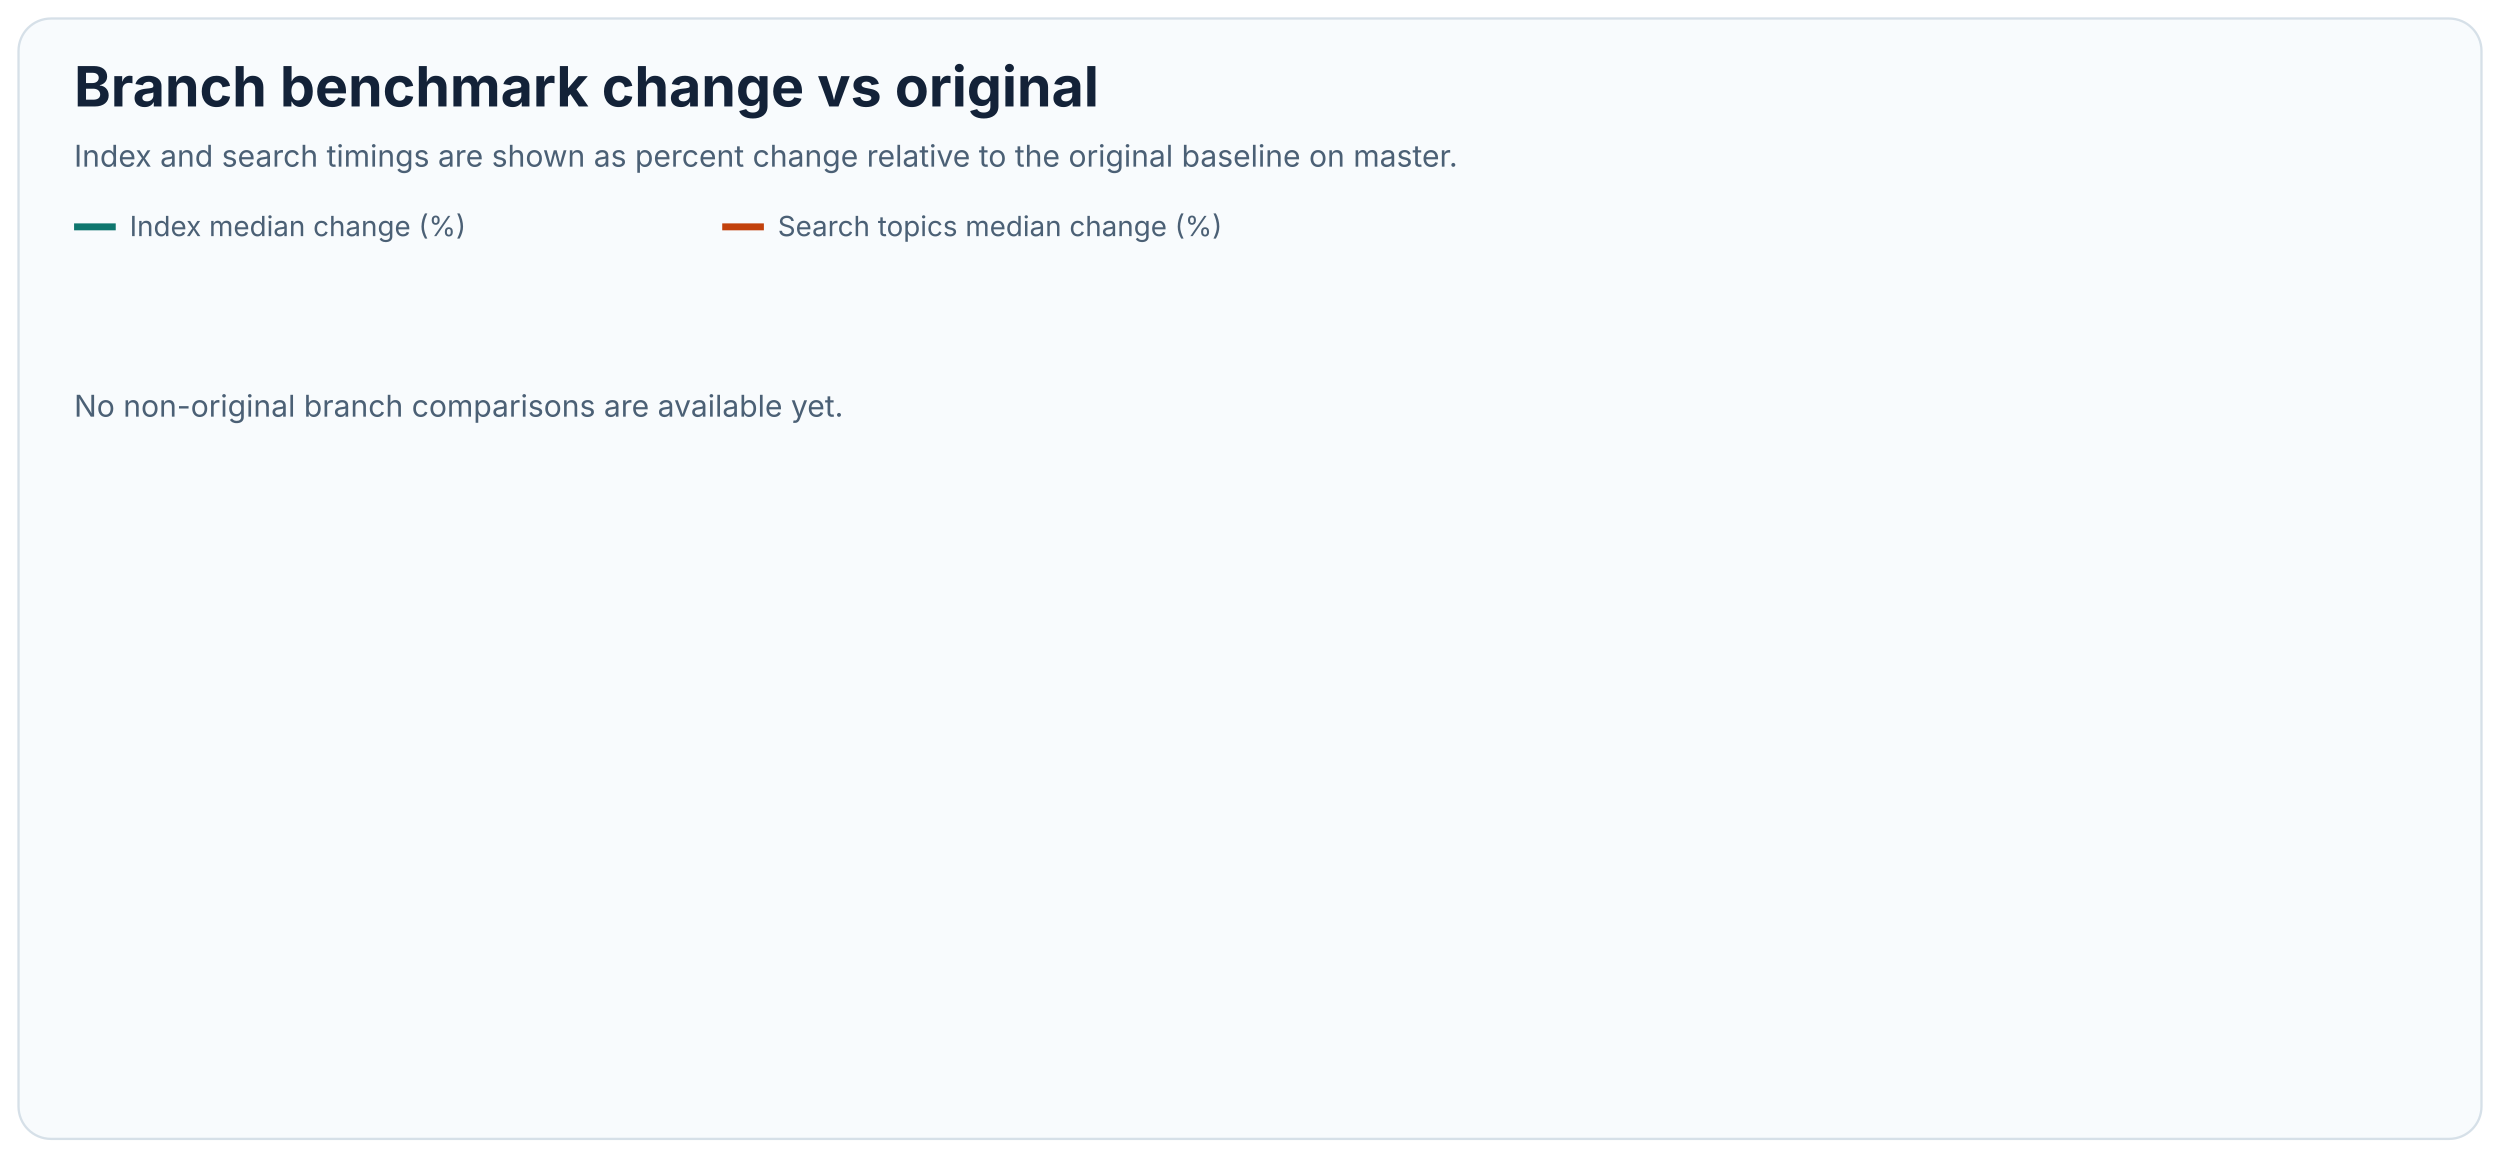
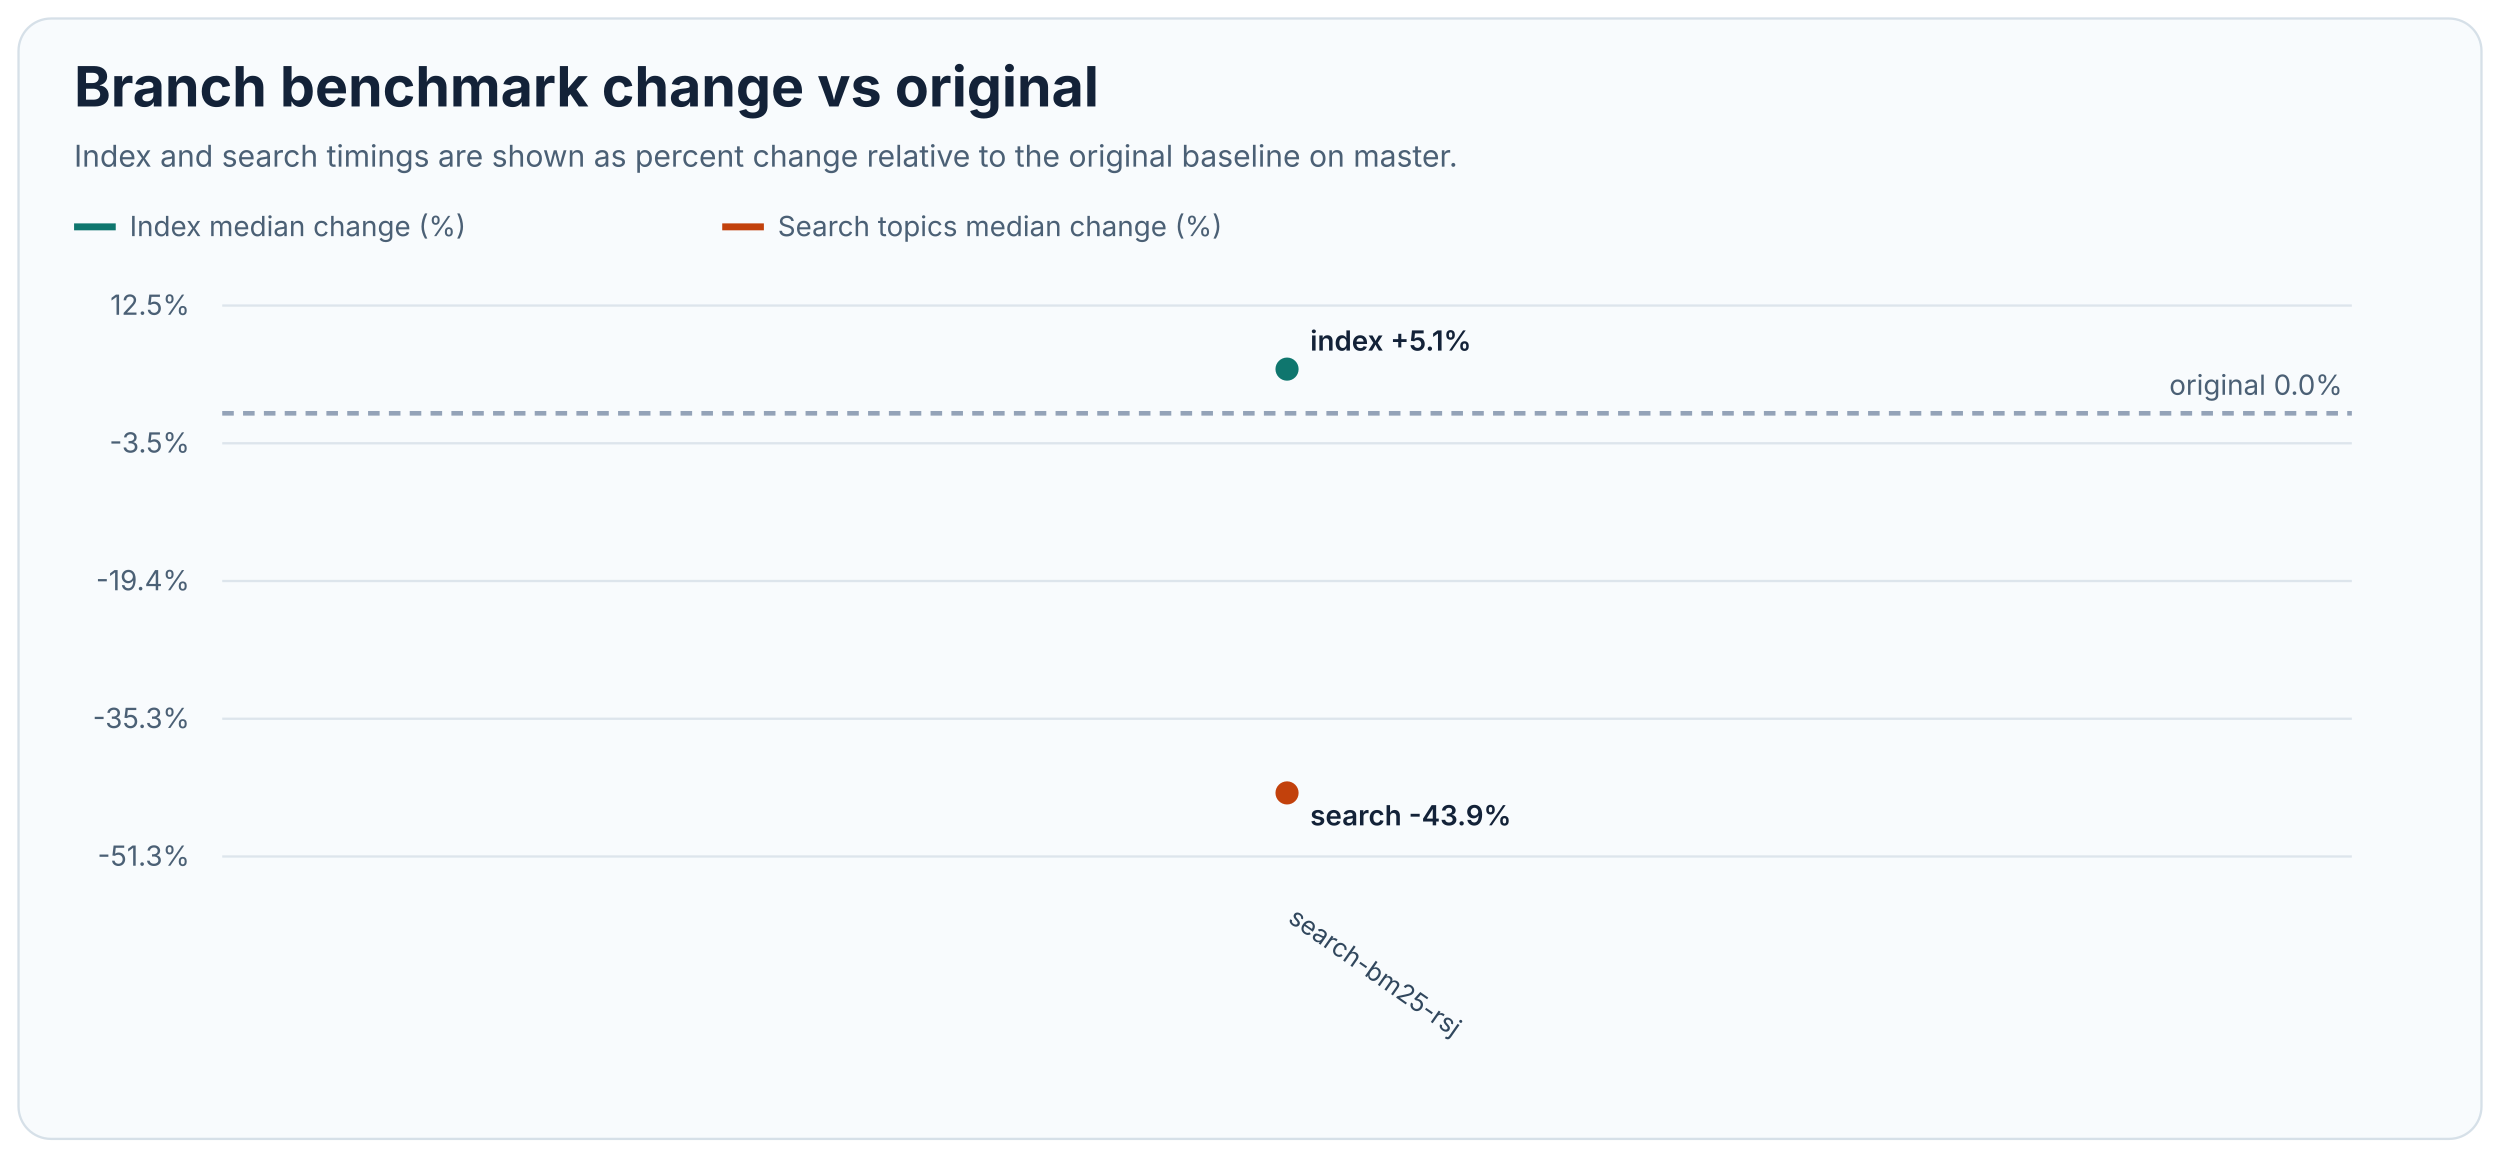
<svg xmlns="http://www.w3.org/2000/svg" width="1080" height="500" viewBox="0 0 1080 500" role="img">
  <style>
text { font-family: -apple-system, BlinkMacSystemFont, "Segoe UI", sans-serif; fill: #132238; }
.title { font-size: 24px; font-weight: 700; }
.subtitle { font-size: 13px; fill: #4b6075; }
.axis { font-size: 12px; fill: #4b6075; }
.label { font-size: 11px; fill: #31475d; }
.value { font-size: 12px; font-weight: 600; }
.grid { stroke: #dde5ec; stroke-width: 1; }
.baseline { stroke: #94a3b8; stroke-width: 2; stroke-dasharray: 5 4; }
.frame { fill: #f8fbfd; stroke: #d6e0e8; stroke-width: 1; rx: 14; }
</style>
  <rect x="8" y="8" width="1064" height="484" class="frame" />
  <text x="32" y="46" class="title">Branch benchmark change vs original</text>
  <text x="32" y="72" class="subtitle">Index and search timings are shown as percent change relative to the original baseline on master.</text>
  <line x1="32" y1="98" x2="50" y2="98" stroke="#0f766e" stroke-width="3" />
  <text x="56" y="102" class="axis">Index median change (%)</text>
  <line x1="312" y1="98" x2="330" y2="98" stroke="#c2410c" stroke-width="3" />
  <text x="336" y="102" class="axis">Search topics median change (%)</text>
-   <text x="32" y="180" class="subtitle">No non-original branch comparisons are available yet.</text>
+   <line x1="96" y1="370.00" x2="1016" y2="370.00" class="grid" />
+   <text x="82" y="374.00" text-anchor="end" class="axis">-51.3%</text>
+   <line x1="96" y1="310.50" x2="1016" y2="310.50" class="grid" />
+   <text x="82" y="314.50" text-anchor="end" class="axis">-35.3%</text>
+   <line x1="96" y1="251.00" x2="1016" y2="251.00" class="grid" />
+   <text x="82" y="255.00" text-anchor="end" class="axis">-19.4%</text>
+   <line x1="96" y1="191.50" x2="1016" y2="191.50" class="grid" />
+   <text x="82" y="195.50" text-anchor="end" class="axis">-3.5%</text>
+   <line x1="96" y1="132.00" x2="1016" y2="132.00" class="grid" />
+   <text x="82" y="136.00" text-anchor="end" class="axis">12.5%</text>
+   <line x1="96" y1="178.55" x2="1016" y2="178.55" class="baseline" />
+   <text x="1012" y="170.55" text-anchor="end" class="axis">original 0.0%</text>
+   <polyline fill="none" stroke="#0f766e" stroke-width="3" points="556.00,159.46" />
+   <circle cx="556.00" cy="159.46" r="5" fill="#0f766e" />
+   <polyline fill="none" stroke="#c2410c" stroke-width="3" points="556.00,342.54" />
+   <circle cx="556.00" cy="342.54" r="5" fill="#c2410c" />
+   <text x="566.00" y="151.46" class="value">index +5.1%</text>
+   <text x="566.00" y="356.54" class="value">search -43.9%</text>
+   <text x="556.00" y="398.00" transform="rotate(35 556.00 398.00)" text-anchor="start" class="label">search-bm25-rsj</text>
</svg>
